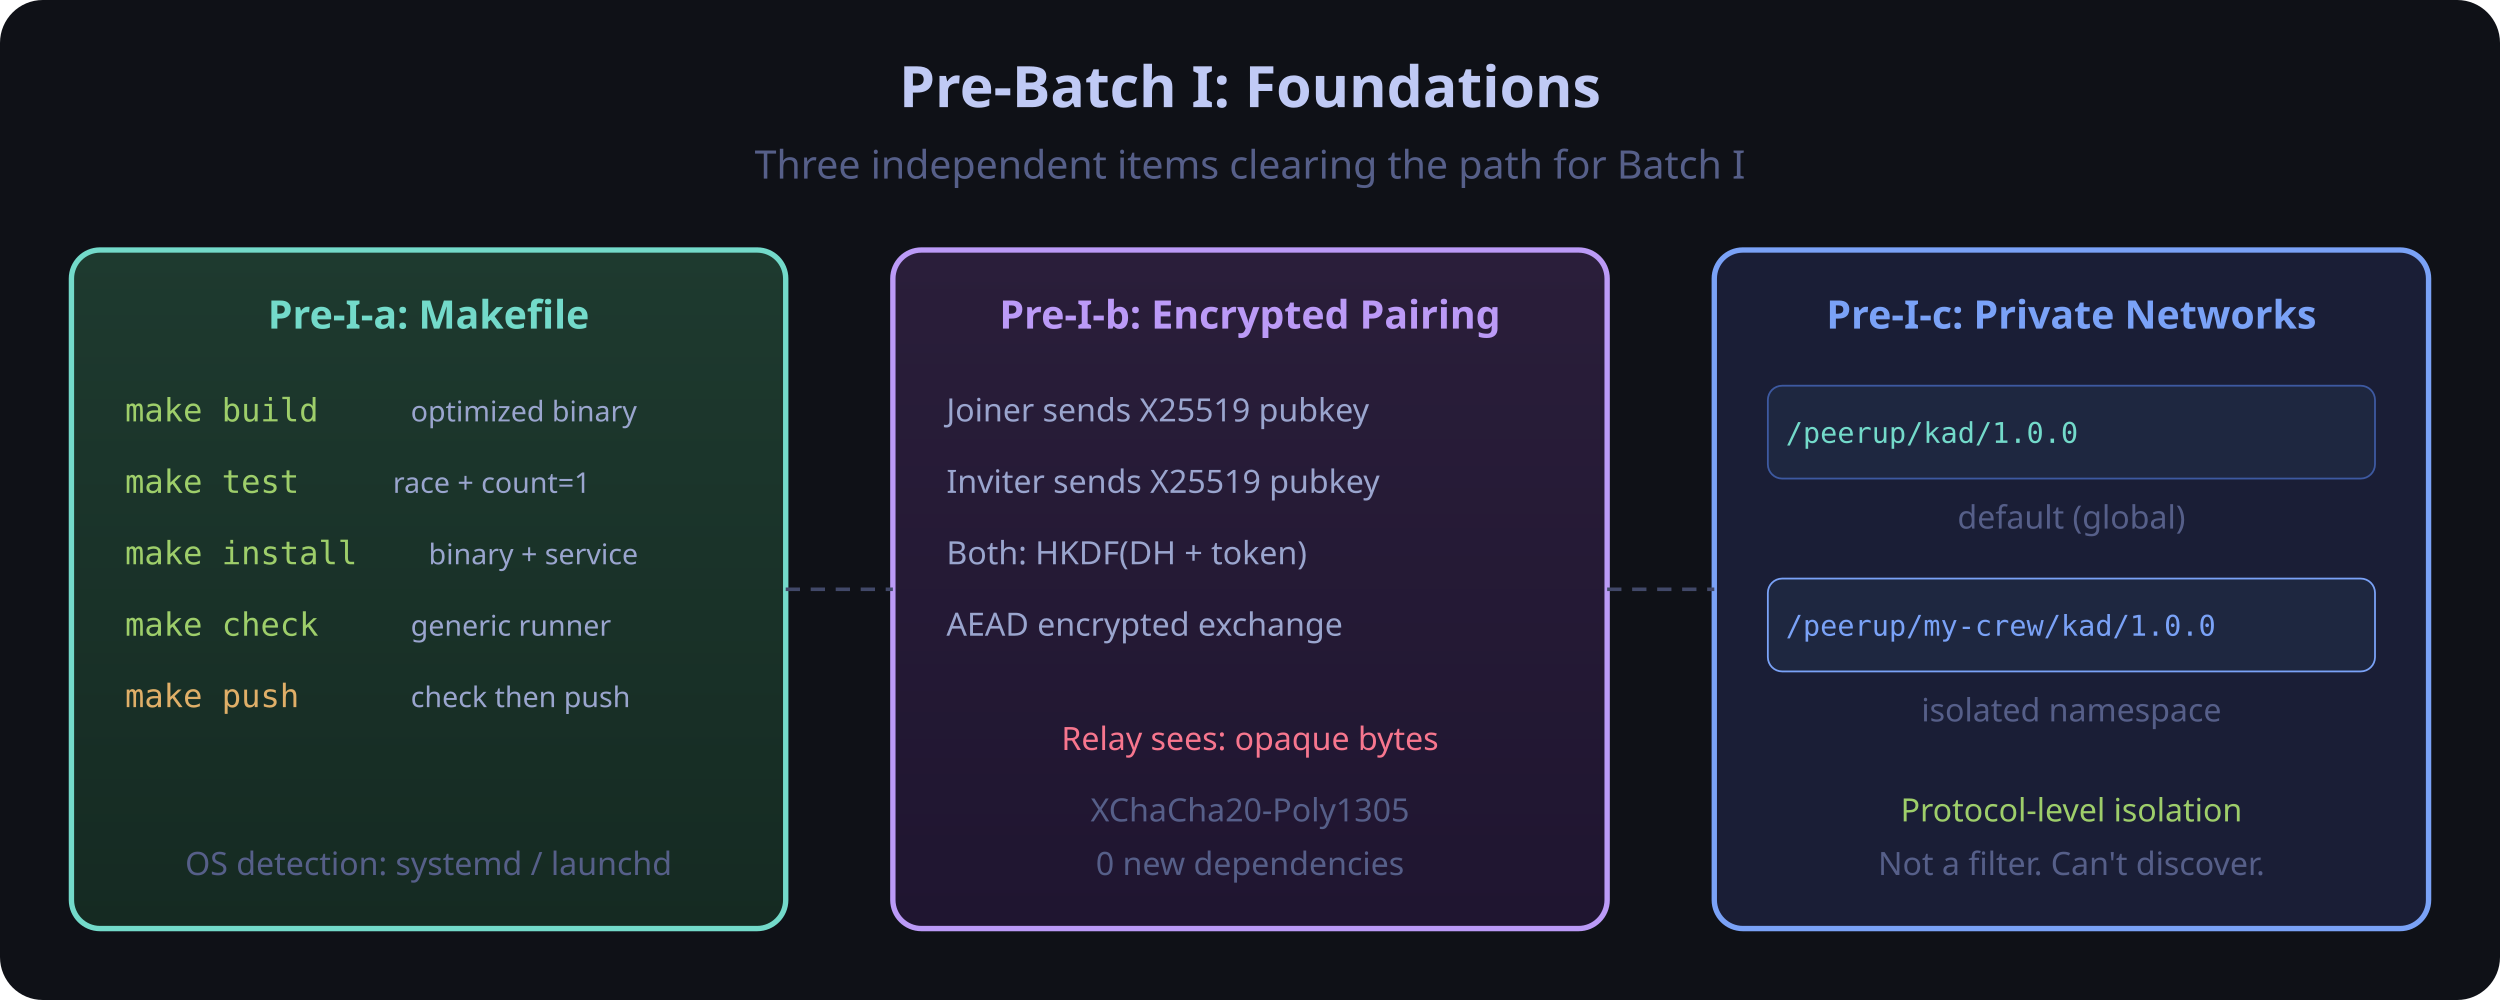
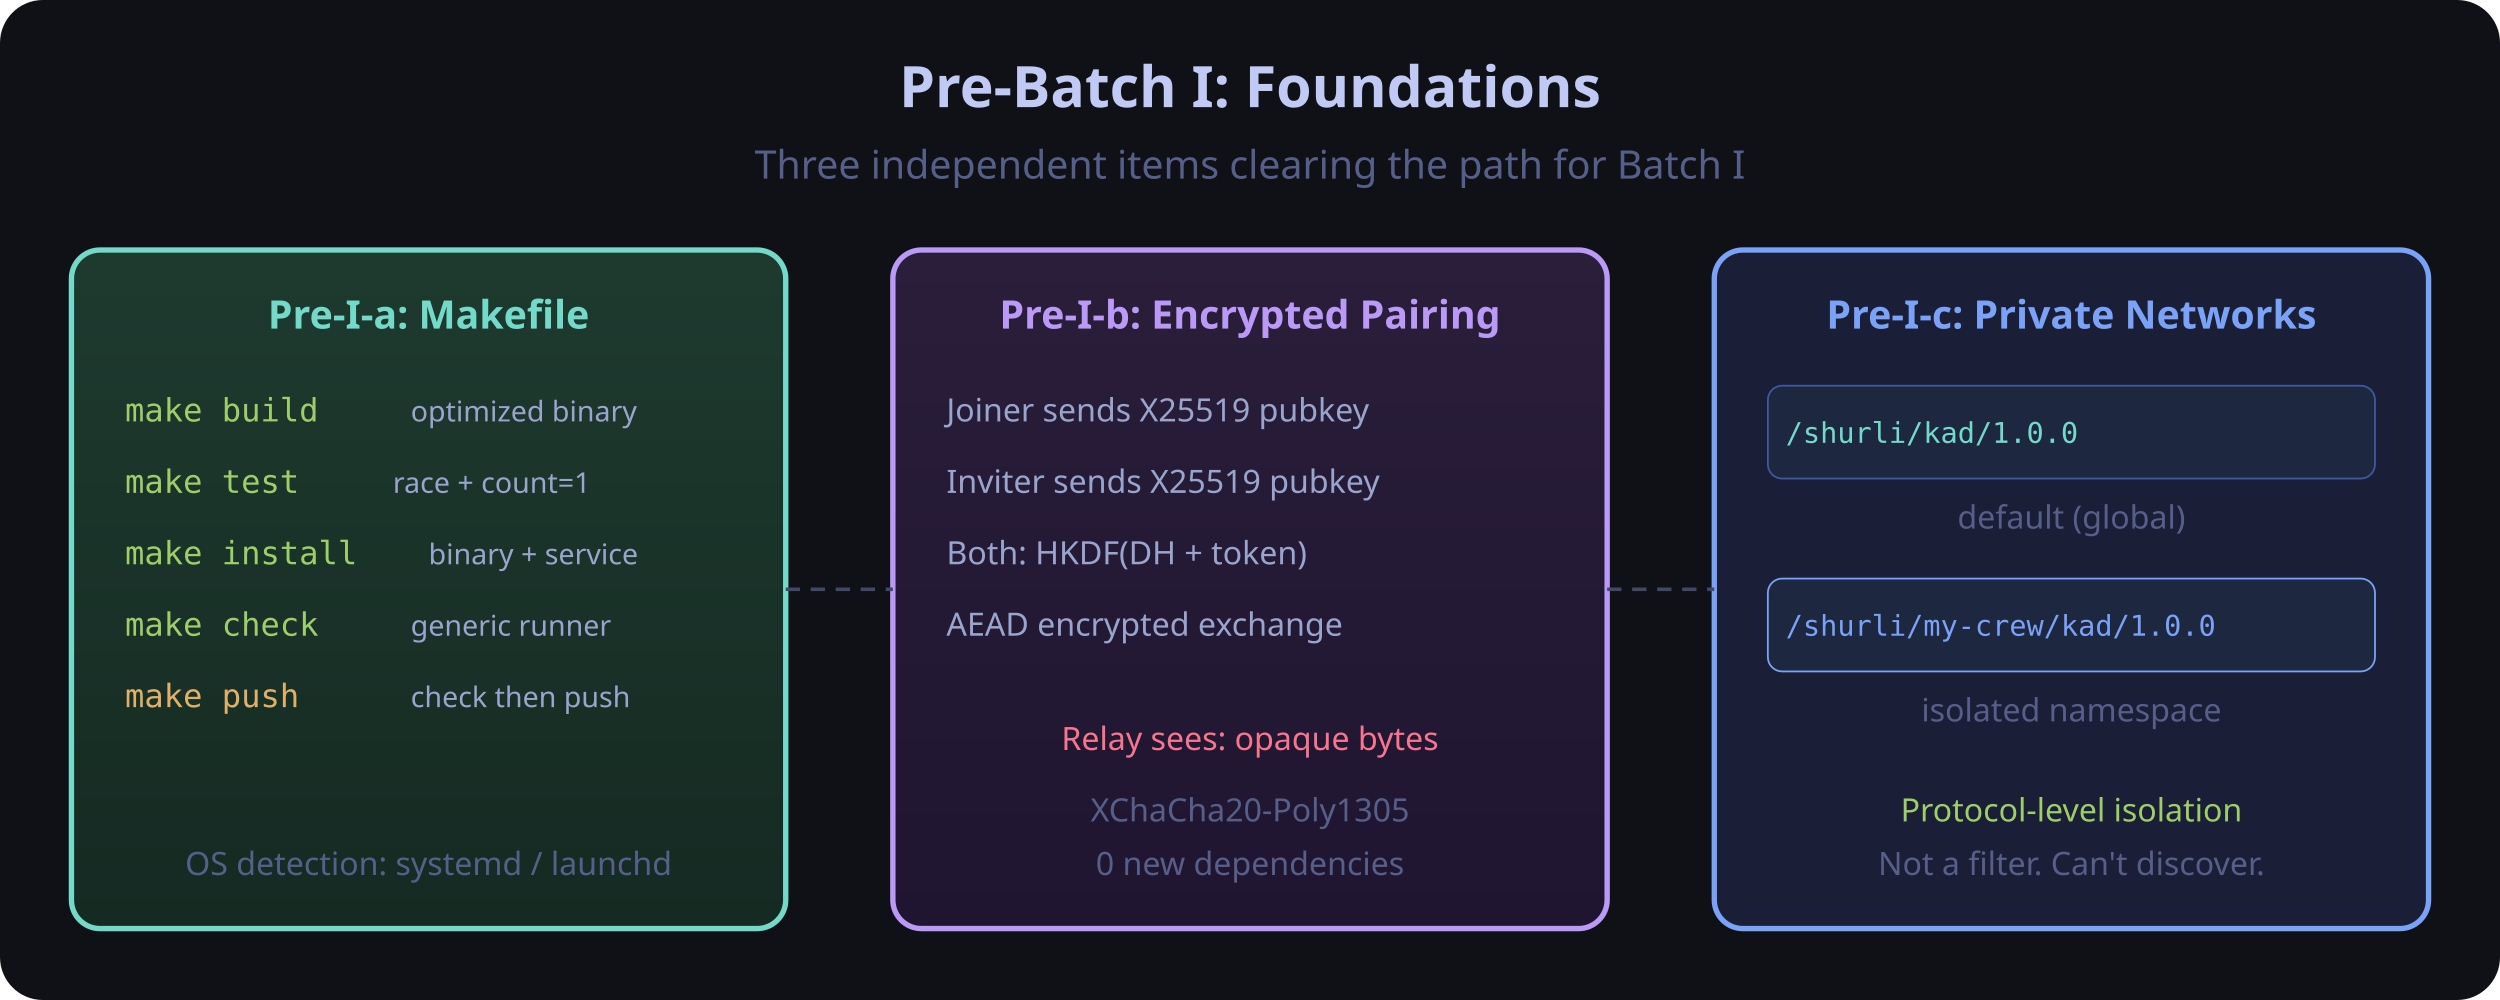
<svg xmlns="http://www.w3.org/2000/svg" viewBox="0 0 700 280" width="700" height="280">
  <defs>
    <linearGradient id="makeGrad" x1="0%" y1="0%" x2="0%" y2="100%">
      <stop offset="0%" style="stop-color:#1e3a2f;stop-opacity:1" />
      <stop offset="100%" style="stop-color:#152a22;stop-opacity:1" />
    </linearGradient>
    <linearGradient id="pakeGrad" x1="0%" y1="0%" x2="0%" y2="100%">
      <stop offset="0%" style="stop-color:#2a1e3a;stop-opacity:1" />
      <stop offset="100%" style="stop-color:#1f1530;stop-opacity:1" />
    </linearGradient>
  </defs>
  <rect width="700" height="280" rx="12" fill="#0f1117" />
  <text x="350" y="30" font-family="system-ui, sans-serif" font-size="16" fill="#c0caf5" text-anchor="middle" font-weight="700">Pre-Batch I: Foundations</text>
  <text x="350" y="50" font-family="system-ui, sans-serif" font-size="11" fill="#565f89" text-anchor="middle">Three independent items clearing the path for Batch I</text>
  <rect x="20" y="70" width="200" height="190" rx="8" fill="url(#makeGrad)" stroke="#73daca" stroke-width="1.5" />
  <text x="120" y="92" font-family="system-ui, sans-serif" font-size="11" fill="#73daca" text-anchor="middle" font-weight="600">Pre-I-a: Makefile</text>
  <text x="35" y="118" font-family="ui-monospace, monospace" font-size="9" fill="#9ece6a">make build</text>
  <text x="115" y="118" font-family="system-ui, sans-serif" font-size="8" fill="#9aa5ce">optimized binary</text>
  <text x="35" y="138" font-family="ui-monospace, monospace" font-size="9" fill="#9ece6a">make test</text>
  <text x="110" y="138" font-family="system-ui, sans-serif" font-size="8" fill="#9aa5ce">race + count=1</text>
  <text x="35" y="158" font-family="ui-monospace, monospace" font-size="9" fill="#9ece6a">make install</text>
  <text x="120" y="158" font-family="system-ui, sans-serif" font-size="8" fill="#9aa5ce">binary + service</text>
  <text x="35" y="178" font-family="ui-monospace, monospace" font-size="9" fill="#9ece6a">make check</text>
  <text x="115" y="178" font-family="system-ui, sans-serif" font-size="8" fill="#9aa5ce">generic runner</text>
  <text x="35" y="198" font-family="ui-monospace, monospace" font-size="9" fill="#e0af68">make push</text>
  <text x="115" y="198" font-family="system-ui, sans-serif" font-size="8" fill="#9aa5ce">check then push</text>
  <text x="120" y="245" font-family="system-ui, sans-serif" font-size="9" fill="#565f89" text-anchor="middle">OS detection: systemd / launchd</text>
  <rect x="250" y="70" width="200" height="190" rx="8" fill="url(#pakeGrad)" stroke="#bb9af7" stroke-width="1.5" />
  <text x="350" y="92" font-family="system-ui, sans-serif" font-size="11" fill="#bb9af7" text-anchor="middle" font-weight="600">Pre-I-b: Encrypted Pairing</text>
  <text x="265" y="118" font-family="system-ui, sans-serif" font-size="9" fill="#9aa5ce">Joiner sends X25519 pubkey</text>
  <text x="265" y="138" font-family="system-ui, sans-serif" font-size="9" fill="#9aa5ce">Inviter sends X25519 pubkey</text>
  <text x="265" y="158" font-family="system-ui, sans-serif" font-size="9" fill="#9aa5ce">Both: HKDF(DH + token)</text>
  <text x="265" y="178" font-family="system-ui, sans-serif" font-size="9" fill="#9aa5ce">AEAD encrypted exchange</text>
  <text x="350" y="210" font-family="system-ui, sans-serif" font-size="9" fill="#f7768e" text-anchor="middle">Relay sees: opaque bytes</text>
  <text x="350" y="230" font-family="system-ui, sans-serif" font-size="9" fill="#565f89" text-anchor="middle">XChaCha20-Poly1305</text>
  <text x="350" y="245" font-family="system-ui, sans-serif" font-size="9" fill="#565f89" text-anchor="middle">0 new dependencies</text>
  <rect x="480" y="70" width="200" height="190" rx="8" fill="#1a1e36" stroke="#7aa2f7" stroke-width="1.5" />
  <text x="580" y="92" font-family="system-ui, sans-serif" font-size="11" fill="#7aa2f7" text-anchor="middle" font-weight="600">Pre-I-c: Private Networks</text>
  <rect x="495" y="108" width="170" height="26" rx="4" fill="#1e2740" stroke="#3d59a1" stroke-width="0.5" />
-   <text x="500" y="124" font-family="ui-monospace, monospace" font-size="8" fill="#73daca">/peerup/kad/1.0.0</text>
+   <text x="500" y="124" font-family="ui-monospace, monospace" font-size="8" fill="#73daca">/shurli/kad/1.0.0</text>
  <text x="580" y="148" font-family="system-ui, sans-serif" font-size="9" fill="#565f89" text-anchor="middle">default (global)</text>
  <rect x="495" y="162" width="170" height="26" rx="4" fill="#1e2740" stroke="#7aa2f7" stroke-width="0.5" />
-   <text x="500" y="178" font-family="ui-monospace, monospace" font-size="8" fill="#7aa2f7">/peerup/my-crew/kad/1.0.0</text>
+   <text x="500" y="178" font-family="ui-monospace, monospace" font-size="8" fill="#7aa2f7">/shurli/my-crew/kad/1.0.0</text>
  <text x="580" y="202" font-family="system-ui, sans-serif" font-size="9" fill="#565f89" text-anchor="middle">isolated namespace</text>
  <text x="580" y="230" font-family="system-ui, sans-serif" font-size="9" fill="#9ece6a" text-anchor="middle">Protocol-level isolation</text>
  <text x="580" y="245" font-family="system-ui, sans-serif" font-size="9" fill="#565f89" text-anchor="middle">Not a filter. Can't discover.</text>
  <line x1="220" y1="165" x2="250" y2="165" stroke="#414868" stroke-width="1" stroke-dasharray="4,3" />
  <line x1="450" y1="165" x2="480" y2="165" stroke="#414868" stroke-width="1" stroke-dasharray="4,3" />
</svg>
